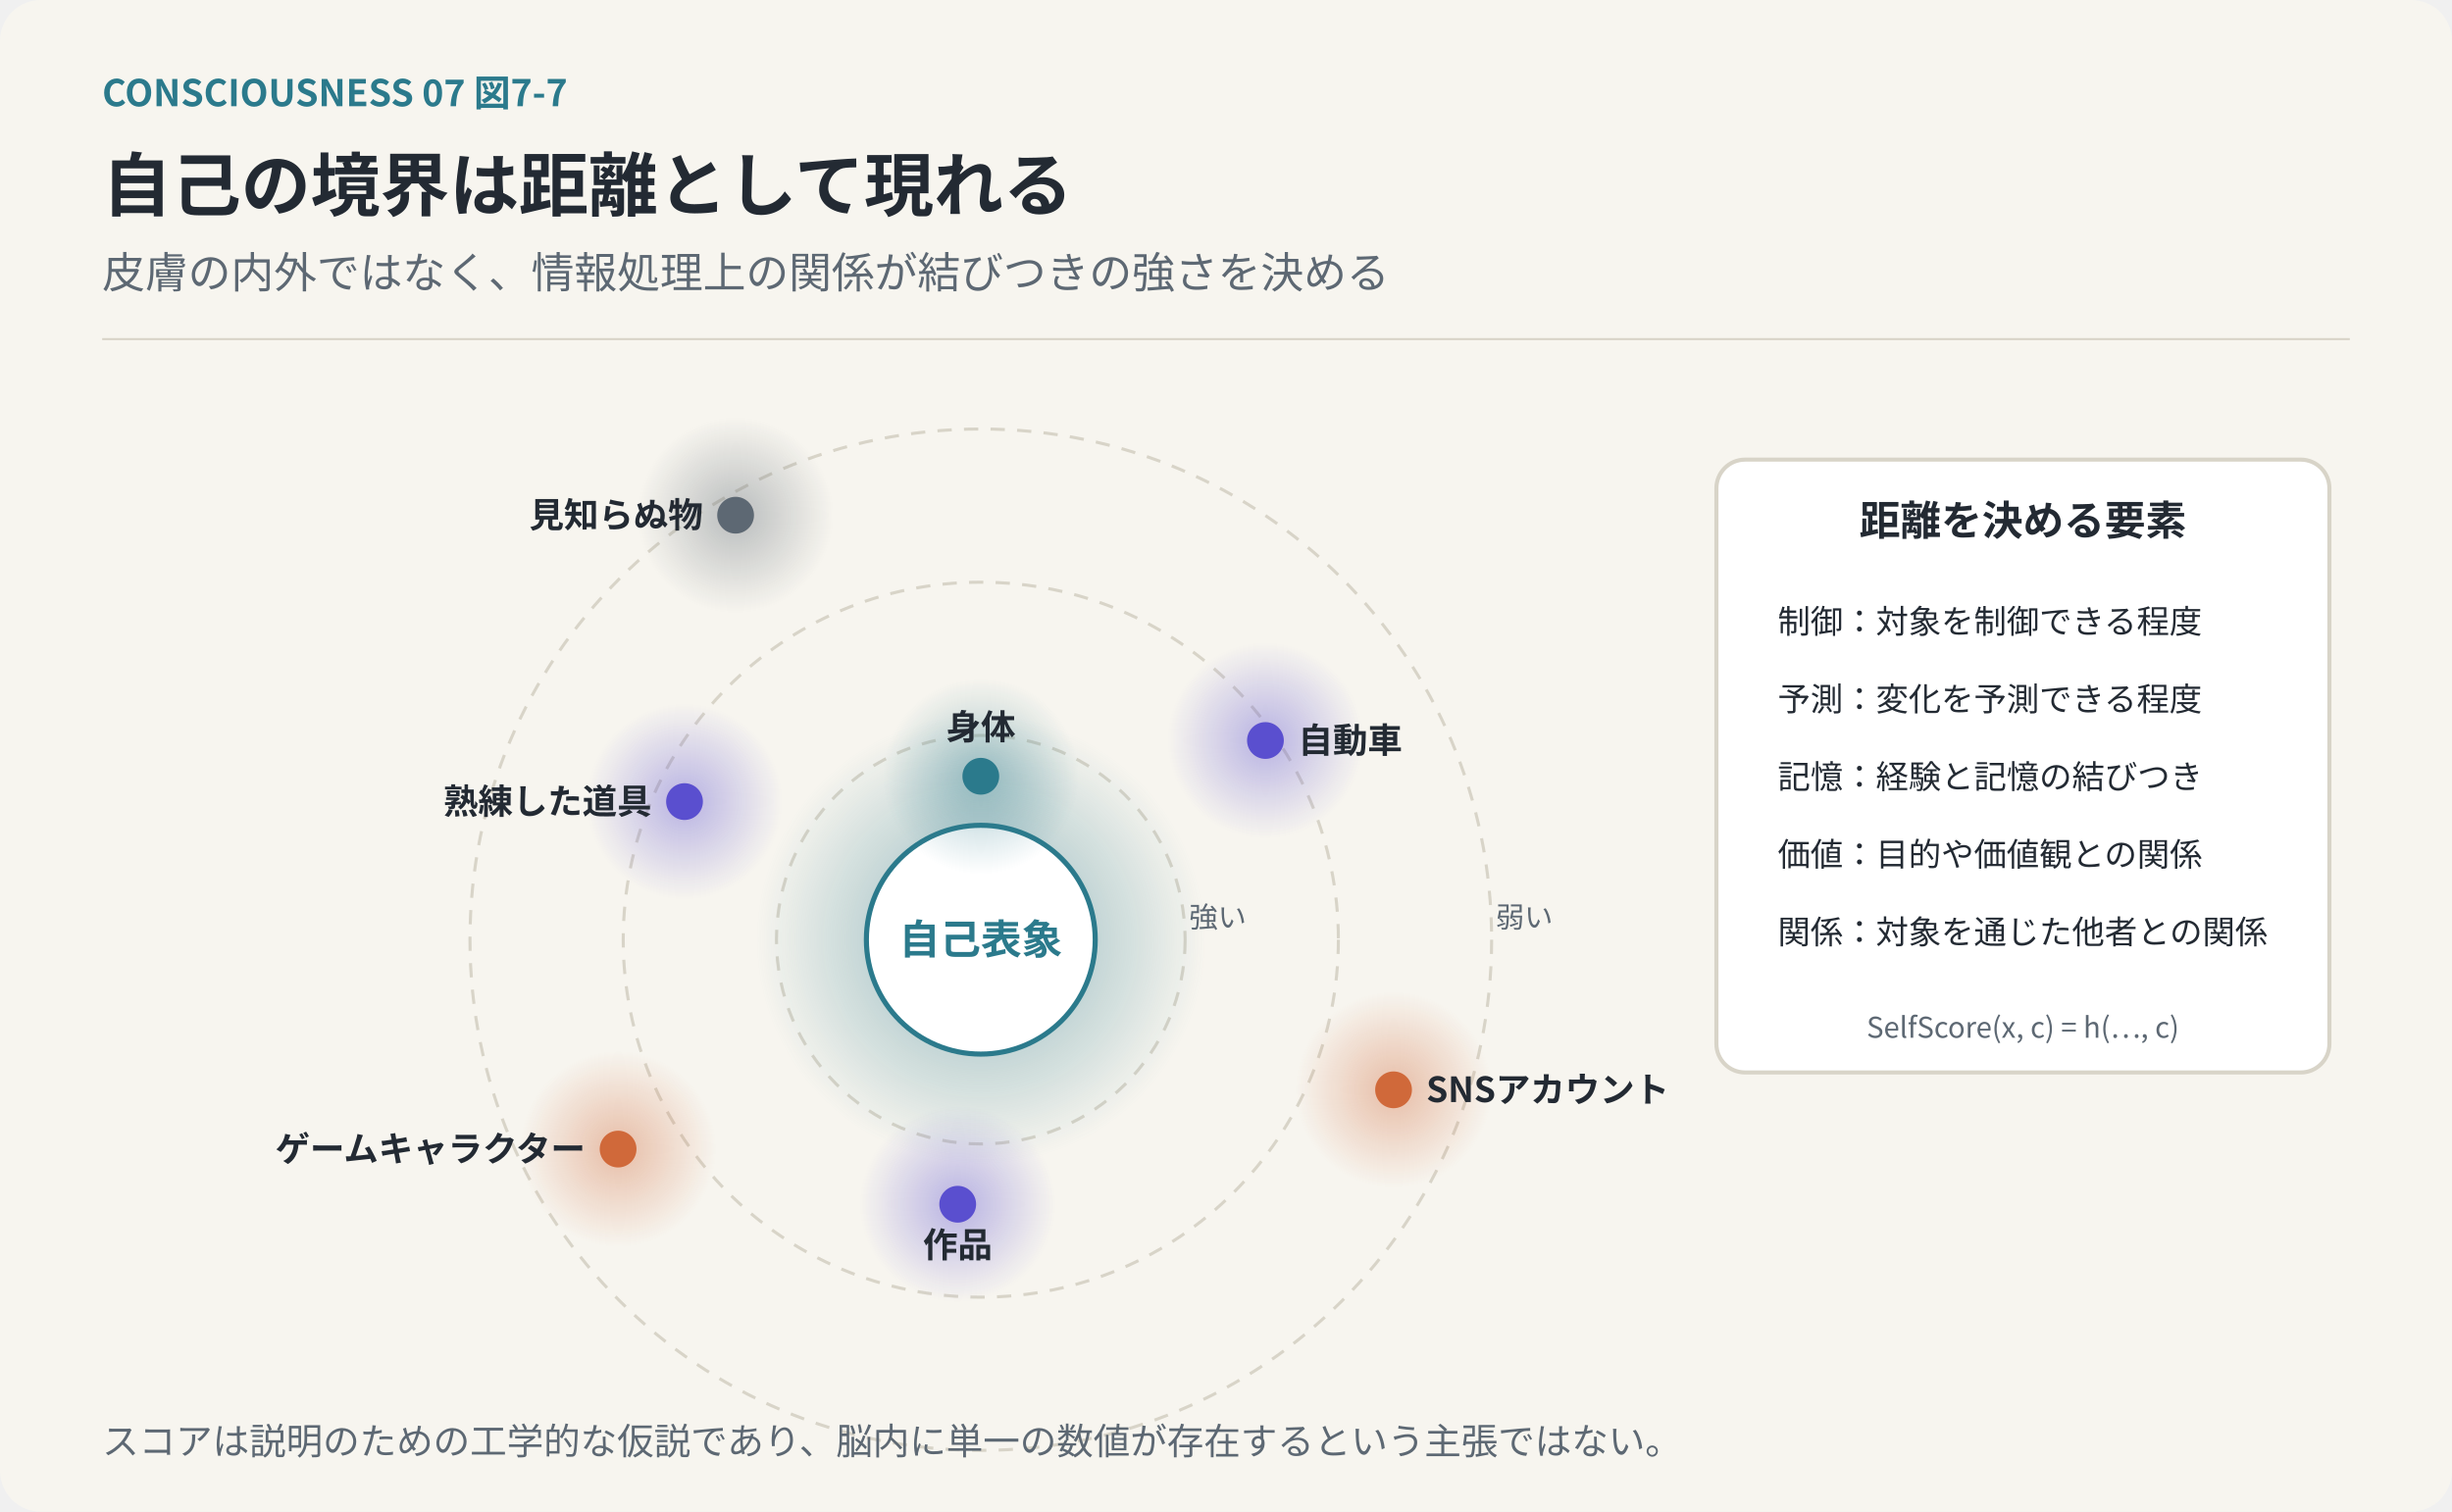
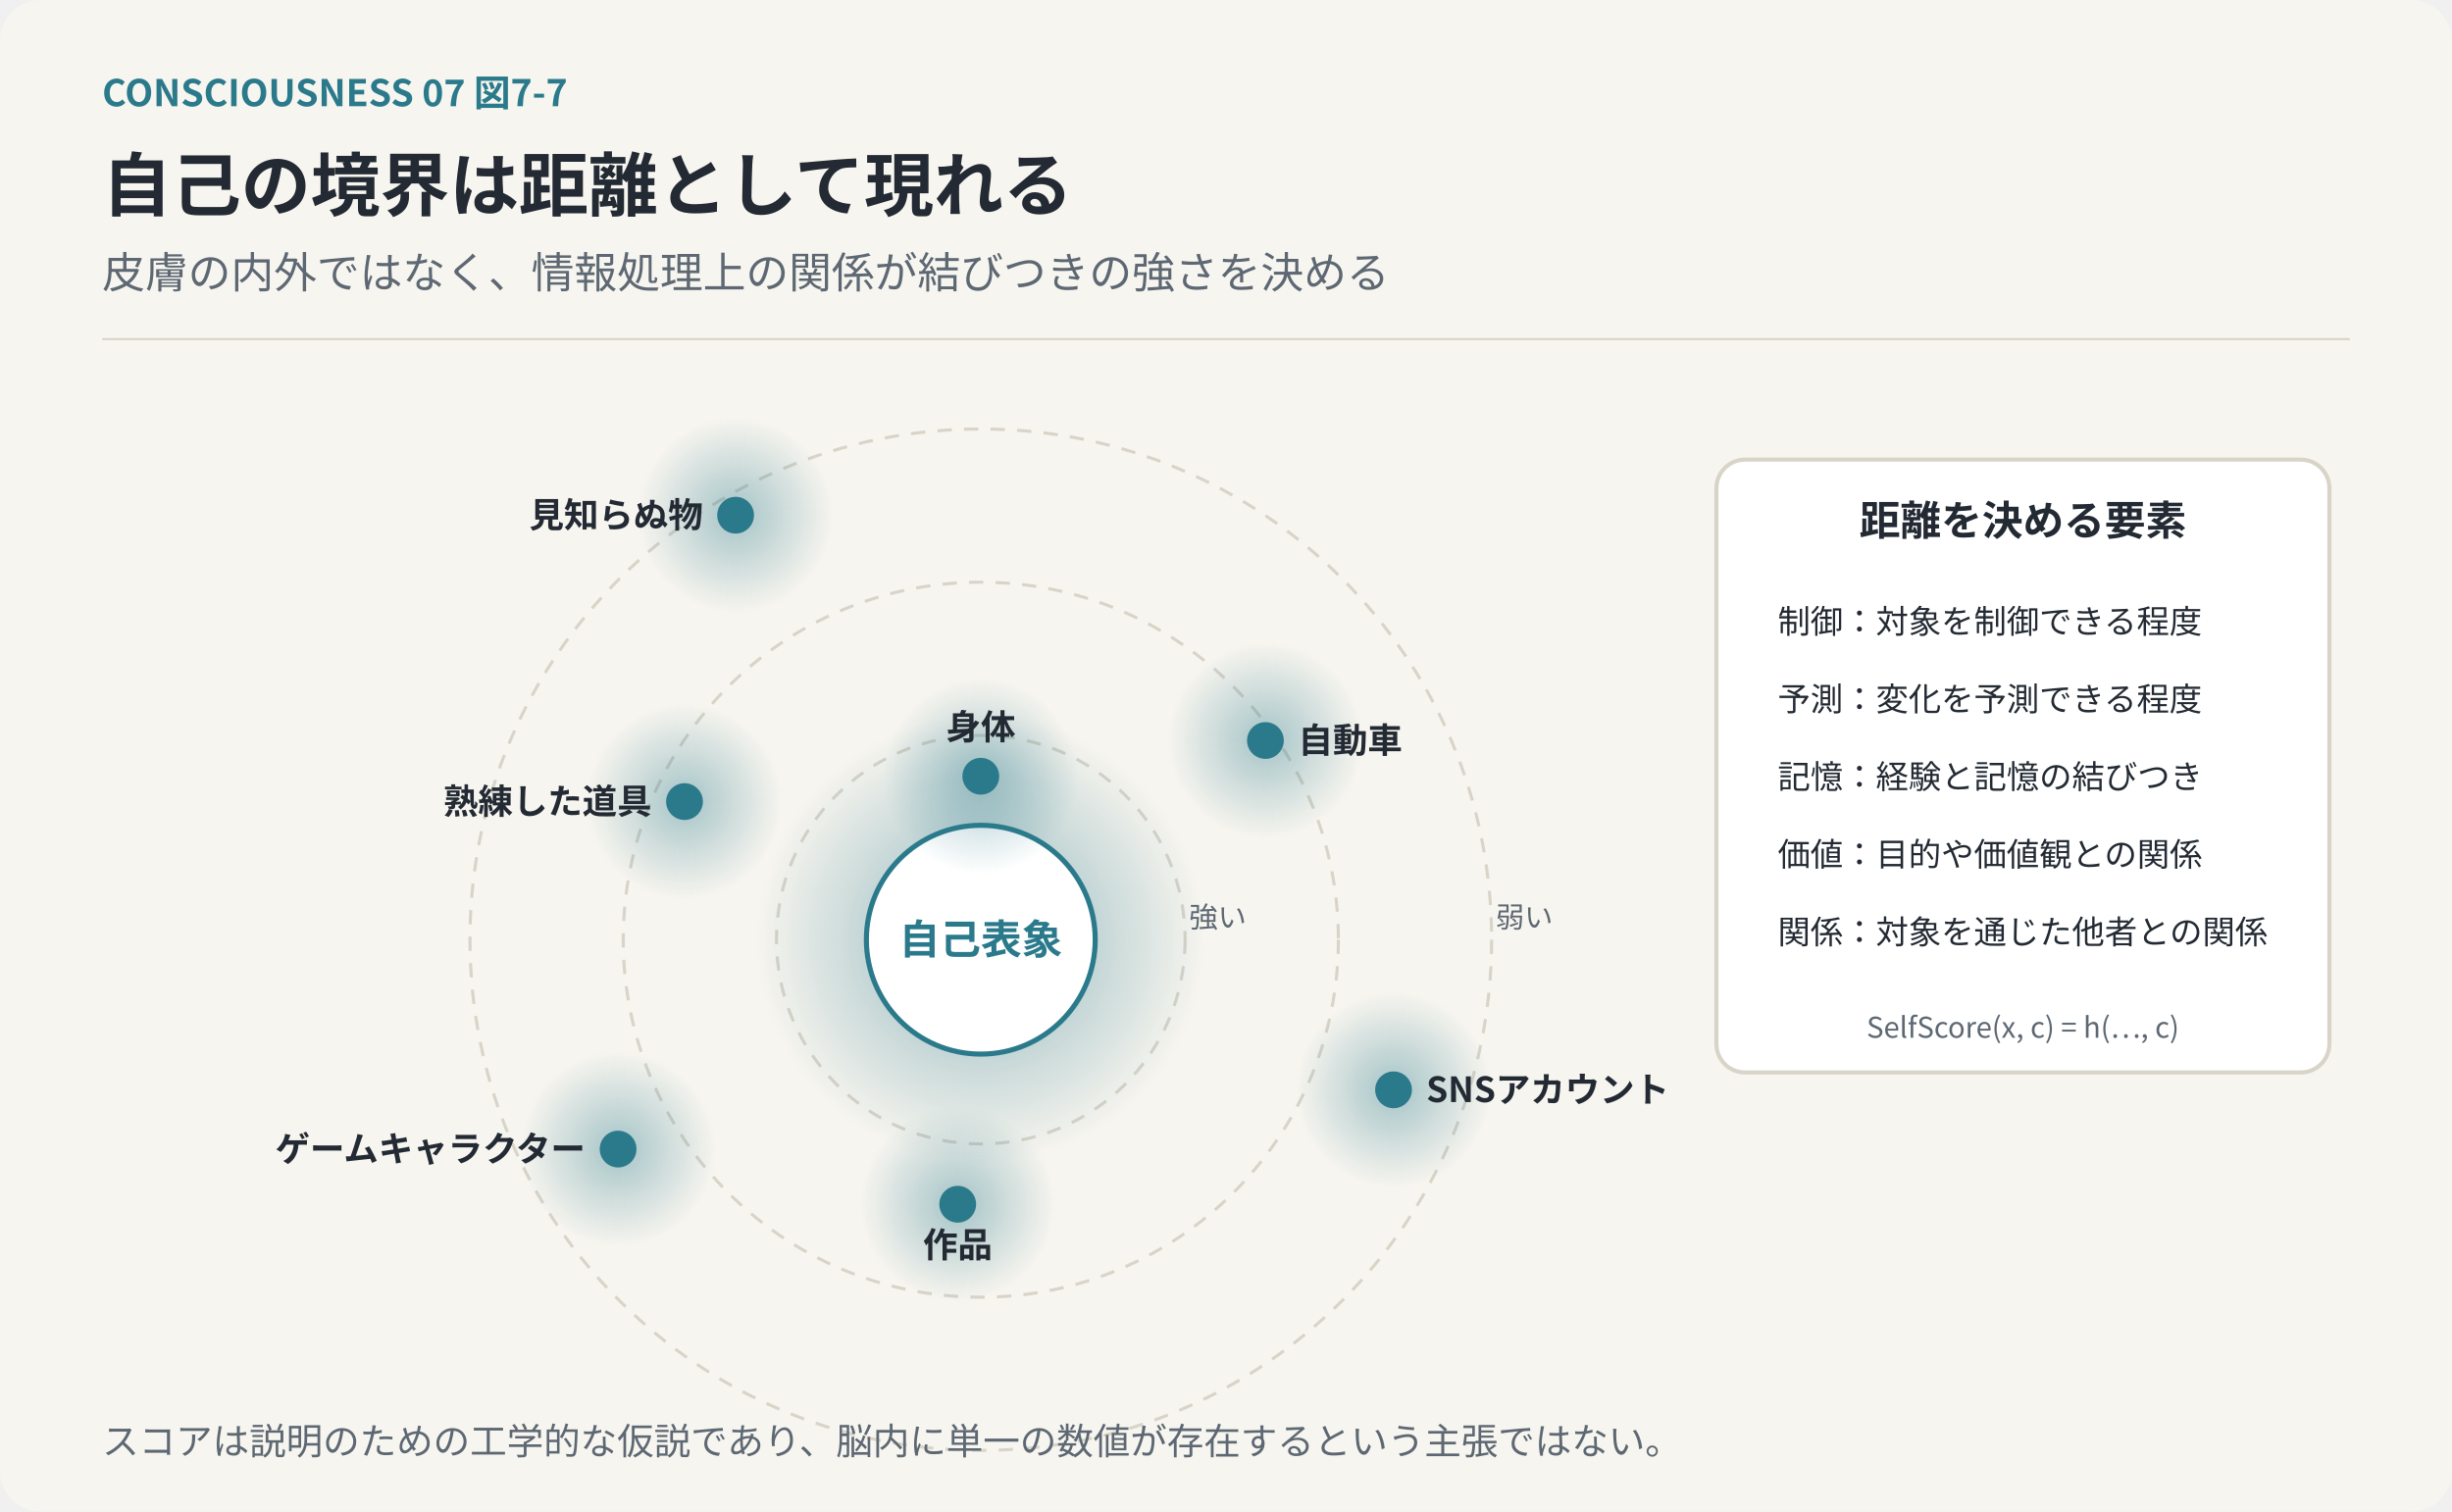
<svg xmlns="http://www.w3.org/2000/svg" width="1200" height="740" viewBox="0 0 1200 740" role="img" aria-labelledby="title desc">
  <defs>
    <marker id="arrow" markerWidth="10" markerHeight="10" refX="8" refY="5" orient="auto-start-reverse">
      <path d="M1,1 L9,5 L1,9" fill="none" stroke="#5d6873" stroke-width="1.4" />
    </marker>
    <marker id="arrow-teal" markerWidth="10" markerHeight="10" refX="8" refY="5" orient="auto-start-reverse">
      <path d="M1,1 L9,5 L1,9" fill="none" stroke="#2b7a8c" stroke-width="1.6" />
    </marker>
    <marker id="arrow-terra" markerWidth="10" markerHeight="10" refX="8" refY="5" orient="auto-start-reverse">
      <path d="M1,1 L9,5 L1,9" fill="none" stroke="#d0693a" stroke-width="1.6" />
    </marker>
    <marker id="arrow-indigo" markerWidth="10" markerHeight="10" refX="8" refY="5" orient="auto-start-reverse">
      <path d="M1,1 L9,5 L1,9" fill="none" stroke="#5a4fcf" stroke-width="1.6" />
    </marker>
    <marker id="arrow-ink" markerWidth="10" markerHeight="10" refX="8" refY="5" orient="auto-start-reverse">
      <path d="M1,1 L9,5 L1,9" fill="none" stroke="#232a33" stroke-width="1.6" />
    </marker>
    <radialGradient id="g07g-1">
      <stop offset="0" stop-color="#2b7a8c" stop-opacity="0.5" />
      <stop offset="0.55" stop-color="#2b7a8c" stop-opacity="0.23" />
      <stop offset="1" stop-color="#2b7a8c" stop-opacity="0" />
    </radialGradient>
    <radialGradient id="g07g-2">
      <stop offset="0" stop-color="#2b7a8c" stop-opacity="0.4" />
      <stop offset="0.55" stop-color="#2b7a8c" stop-opacity="0.18" />
      <stop offset="1" stop-color="#2b7a8c" stop-opacity="0" />
    </radialGradient>
    <radialGradient id="g07g-3">
-       <stop offset="0" stop-color="#5a4fcf" stop-opacity="0.4" />
-       <stop offset="0.55" stop-color="#5a4fcf" stop-opacity="0.18" />
-       <stop offset="1" stop-color="#5a4fcf" stop-opacity="0" />
+       <stop offset="0" stop-color="#2b7a8c" stop-opacity="0.4" />
+       <stop offset="0.55" stop-color="#2b7a8c" stop-opacity="0.18" />
+       <stop offset="1" stop-color="#2b7a8c" stop-opacity="0" />
    </radialGradient>
    <radialGradient id="g07g-4">
-       <stop offset="0" stop-color="#5a4fcf" stop-opacity="0.4" />
-       <stop offset="0.55" stop-color="#5a4fcf" stop-opacity="0.18" />
-       <stop offset="1" stop-color="#5a4fcf" stop-opacity="0" />
+       <stop offset="0" stop-color="#2b7a8c" stop-opacity="0.4" />
+       <stop offset="0.55" stop-color="#2b7a8c" stop-opacity="0.18" />
+       <stop offset="1" stop-color="#2b7a8c" stop-opacity="0" />
    </radialGradient>
    <radialGradient id="g07g-5">
-       <stop offset="0" stop-color="#5a4fcf" stop-opacity="0.4" />
-       <stop offset="0.55" stop-color="#5a4fcf" stop-opacity="0.18" />
-       <stop offset="1" stop-color="#5a4fcf" stop-opacity="0" />
+       <stop offset="0" stop-color="#2b7a8c" stop-opacity="0.4" />
+       <stop offset="0.55" stop-color="#2b7a8c" stop-opacity="0.18" />
+       <stop offset="1" stop-color="#2b7a8c" stop-opacity="0" />
    </radialGradient>
    <radialGradient id="g07g-6">
-       <stop offset="0" stop-color="#d0693a" stop-opacity="0.4" />
-       <stop offset="0.55" stop-color="#d0693a" stop-opacity="0.18" />
-       <stop offset="1" stop-color="#d0693a" stop-opacity="0" />
+       <stop offset="0" stop-color="#2b7a8c" stop-opacity="0.4" />
+       <stop offset="0.55" stop-color="#2b7a8c" stop-opacity="0.18" />
+       <stop offset="1" stop-color="#2b7a8c" stop-opacity="0" />
    </radialGradient>
    <radialGradient id="g07g-7">
-       <stop offset="0" stop-color="#d0693a" stop-opacity="0.4" />
-       <stop offset="0.55" stop-color="#d0693a" stop-opacity="0.18" />
-       <stop offset="1" stop-color="#d0693a" stop-opacity="0" />
+       <stop offset="0" stop-color="#2b7a8c" stop-opacity="0.4" />
+       <stop offset="0.55" stop-color="#2b7a8c" stop-opacity="0.18" />
+       <stop offset="1" stop-color="#2b7a8c" stop-opacity="0" />
    </radialGradient>
    <radialGradient id="g07g-8">
-       <stop offset="0" stop-color="#5d6873" stop-opacity="0.4" />
-       <stop offset="0.55" stop-color="#5d6873" stop-opacity="0.18" />
-       <stop offset="1" stop-color="#5d6873" stop-opacity="0" />
+       <stop offset="0" stop-color="#2b7a8c" stop-opacity="0.4" />
+       <stop offset="0.55" stop-color="#2b7a8c" stop-opacity="0.18" />
+       <stop offset="1" stop-color="#2b7a8c" stop-opacity="0" />
    </radialGradient>
  </defs>
  <rect width="1200" height="740" rx="20" fill="#f7f5ef" />
  <g font-family="system-ui, -apple-system, &quot;Hiragino Kaku Gothic ProN&quot;, &quot;Noto Sans CJK JP&quot;, Meiryo, sans-serif">
    <text x="50.0" y="52.0" fill="#2b7a8c" font-size="18" text-anchor="start" font-weight="700">CONSCIOUSNESS     07     図7-7</text>
    <text x="50.0" y="103.0" fill="#232a33" font-size="34" text-anchor="start" font-weight="700">自己の境界は距離として現れる</text>
    <text x="50.0" y="141.0" fill="#5d6873" font-size="21" text-anchor="start" font-weight="400">皮膚の内外ではなく、情報処理上の関係が結びつきの強さを決める</text>
    <line x1="50.0" y1="166.0" x2="1150.0" y2="166.0" stroke="#d8d4c8" stroke-width="1" />
    <circle cx="480.0" cy="460.0" r="100" fill="none" stroke="#d8d4c8" stroke-width="1.5" stroke-dasharray="7 6" />
    <circle cx="480.0" cy="460.0" r="175" fill="none" stroke="#d8d4c8" stroke-width="1.5" stroke-dasharray="7 6" />
    <circle cx="480.0" cy="460.0" r="250" fill="none" stroke="#d8d4c8" stroke-width="1.5" stroke-dasharray="7 6" />
    <text x="732.0" y="454.0" fill="#5d6873" font-size="14" text-anchor="start" font-weight="400">弱い</text>
    <text x="582.0" y="454.0" fill="#5d6873" font-size="14" text-anchor="start" font-weight="400">強い</text>
    <circle cx="480.0" cy="460.0" r="110" fill="url(#g07g-1)" />
    <circle cx="480.0" cy="460.0" r="56" fill="#ffffff" />
    <circle cx="480.0" cy="460.0" r="56" fill="none" stroke="#2b7a8c" stroke-width="2.5" />
    <text x="480.0" y="467.0" fill="#2b7a8c" font-size="20" text-anchor="middle" font-weight="700">自己表象</text>
    <circle cx="480.0" cy="380.0" r="48" fill="url(#g07g-2)" />
    <circle cx="480.0" cy="380.0" r="9" fill="#2b7a8c" />
    <text x="480.0" y="362.0" fill="#232a33" font-size="17" text-anchor="middle" font-weight="700">身体</text>
    <circle cx="468.7" cy="589.5" r="48" fill="url(#g07g-3)" />
-     <circle cx="468.7" cy="589.5" r="9" fill="#5a4fcf" />
+     <circle cx="468.7" cy="589.5" r="9" fill="#2b7a8c" />
    <text x="468.7" y="615.5" fill="#232a33" font-size="17" text-anchor="middle" font-weight="700">作品</text>
    <circle cx="335.0" cy="392.4" r="48" fill="url(#g07g-4)" />
-     <circle cx="335.0" cy="392.4" r="9" fill="#5a4fcf" />
+     <circle cx="335.0" cy="392.4" r="9" fill="#2b7a8c" />
    <text x="319.0" y="398.4" fill="#232a33" font-size="17" text-anchor="end" font-weight="700">熟練した道具</text>
    <circle cx="619.3" cy="362.5" r="48" fill="url(#g07g-5)" />
-     <circle cx="619.3" cy="362.5" r="9" fill="#5a4fcf" />
+     <circle cx="619.3" cy="362.5" r="9" fill="#2b7a8c" />
    <text x="635.3" y="368.5" fill="#232a33" font-size="17" text-anchor="start" font-weight="700">自動車</text>
    <circle cx="302.5" cy="562.5" r="48" fill="url(#g07g-6)" />
-     <circle cx="302.5" cy="562.5" r="9" fill="#d0693a" />
+     <circle cx="302.5" cy="562.5" r="9" fill="#2b7a8c" />
    <text x="286.5" y="568.5" fill="#232a33" font-size="17" text-anchor="end" font-weight="700">ゲームキャラクター</text>
    <circle cx="682.0" cy="533.5" r="48" fill="url(#g07g-7)" />
-     <circle cx="682.0" cy="533.5" r="9" fill="#d0693a" />
+     <circle cx="682.0" cy="533.5" r="9" fill="#2b7a8c" />
    <text x="698.0" y="539.5" fill="#232a33" font-size="17" text-anchor="start" font-weight="700">SNSアカウント</text>
    <circle cx="360.0" cy="252.2" r="48" fill="url(#g07g-8)" />
-     <circle cx="360.0" cy="252.2" r="9" fill="#5d6873" />
+     <circle cx="360.0" cy="252.2" r="9" fill="#2b7a8c" />
    <text x="344.0" y="258.2" fill="#232a33" font-size="17" text-anchor="end" font-weight="700">見知らぬ物</text>
    <rect x="840.0" y="225.0" width="300.0" height="300.0" rx="14" fill="#ffffff" stroke="#d8d4c8" stroke-width="2" />
    <text x="990.0" y="262.0" fill="#232a33" font-size="20" text-anchor="middle" font-weight="700">距離を決める要素</text>
    <text x="870.0" y="310.0" fill="#232a33" font-size="16" text-anchor="start" font-weight="400">制御：対象を制御できる程度</text>
    <text x="870.0" y="348.0" fill="#232a33" font-size="16" text-anchor="start" font-weight="400">予測：変化を予測できる程度</text>
    <text x="870.0" y="386.0" fill="#232a33" font-size="16" text-anchor="start" font-weight="400">記憶：経験と記憶の結びつき</text>
    <text x="870.0" y="424.0" fill="#232a33" font-size="16" text-anchor="start" font-weight="400">価値：目的や価値観との関係</text>
    <text x="870.0" y="462.0" fill="#232a33" font-size="16" text-anchor="start" font-weight="400">関係：対象を通じた他者との関係</text>
    <text x="990.0" y="508.0" fill="#5d6873" font-size="14" text-anchor="middle" font-weight="400">SelfScore(x, c) = h(…, c)</text>
    <text x="50.0" y="712.0" fill="#5d6873" font-size="18" text-anchor="start" font-weight="400">スコアは説明のための工学的な仮説であり、脳内に単一の数値が存在するという主張ではない。</text>
  </g>
</svg>
